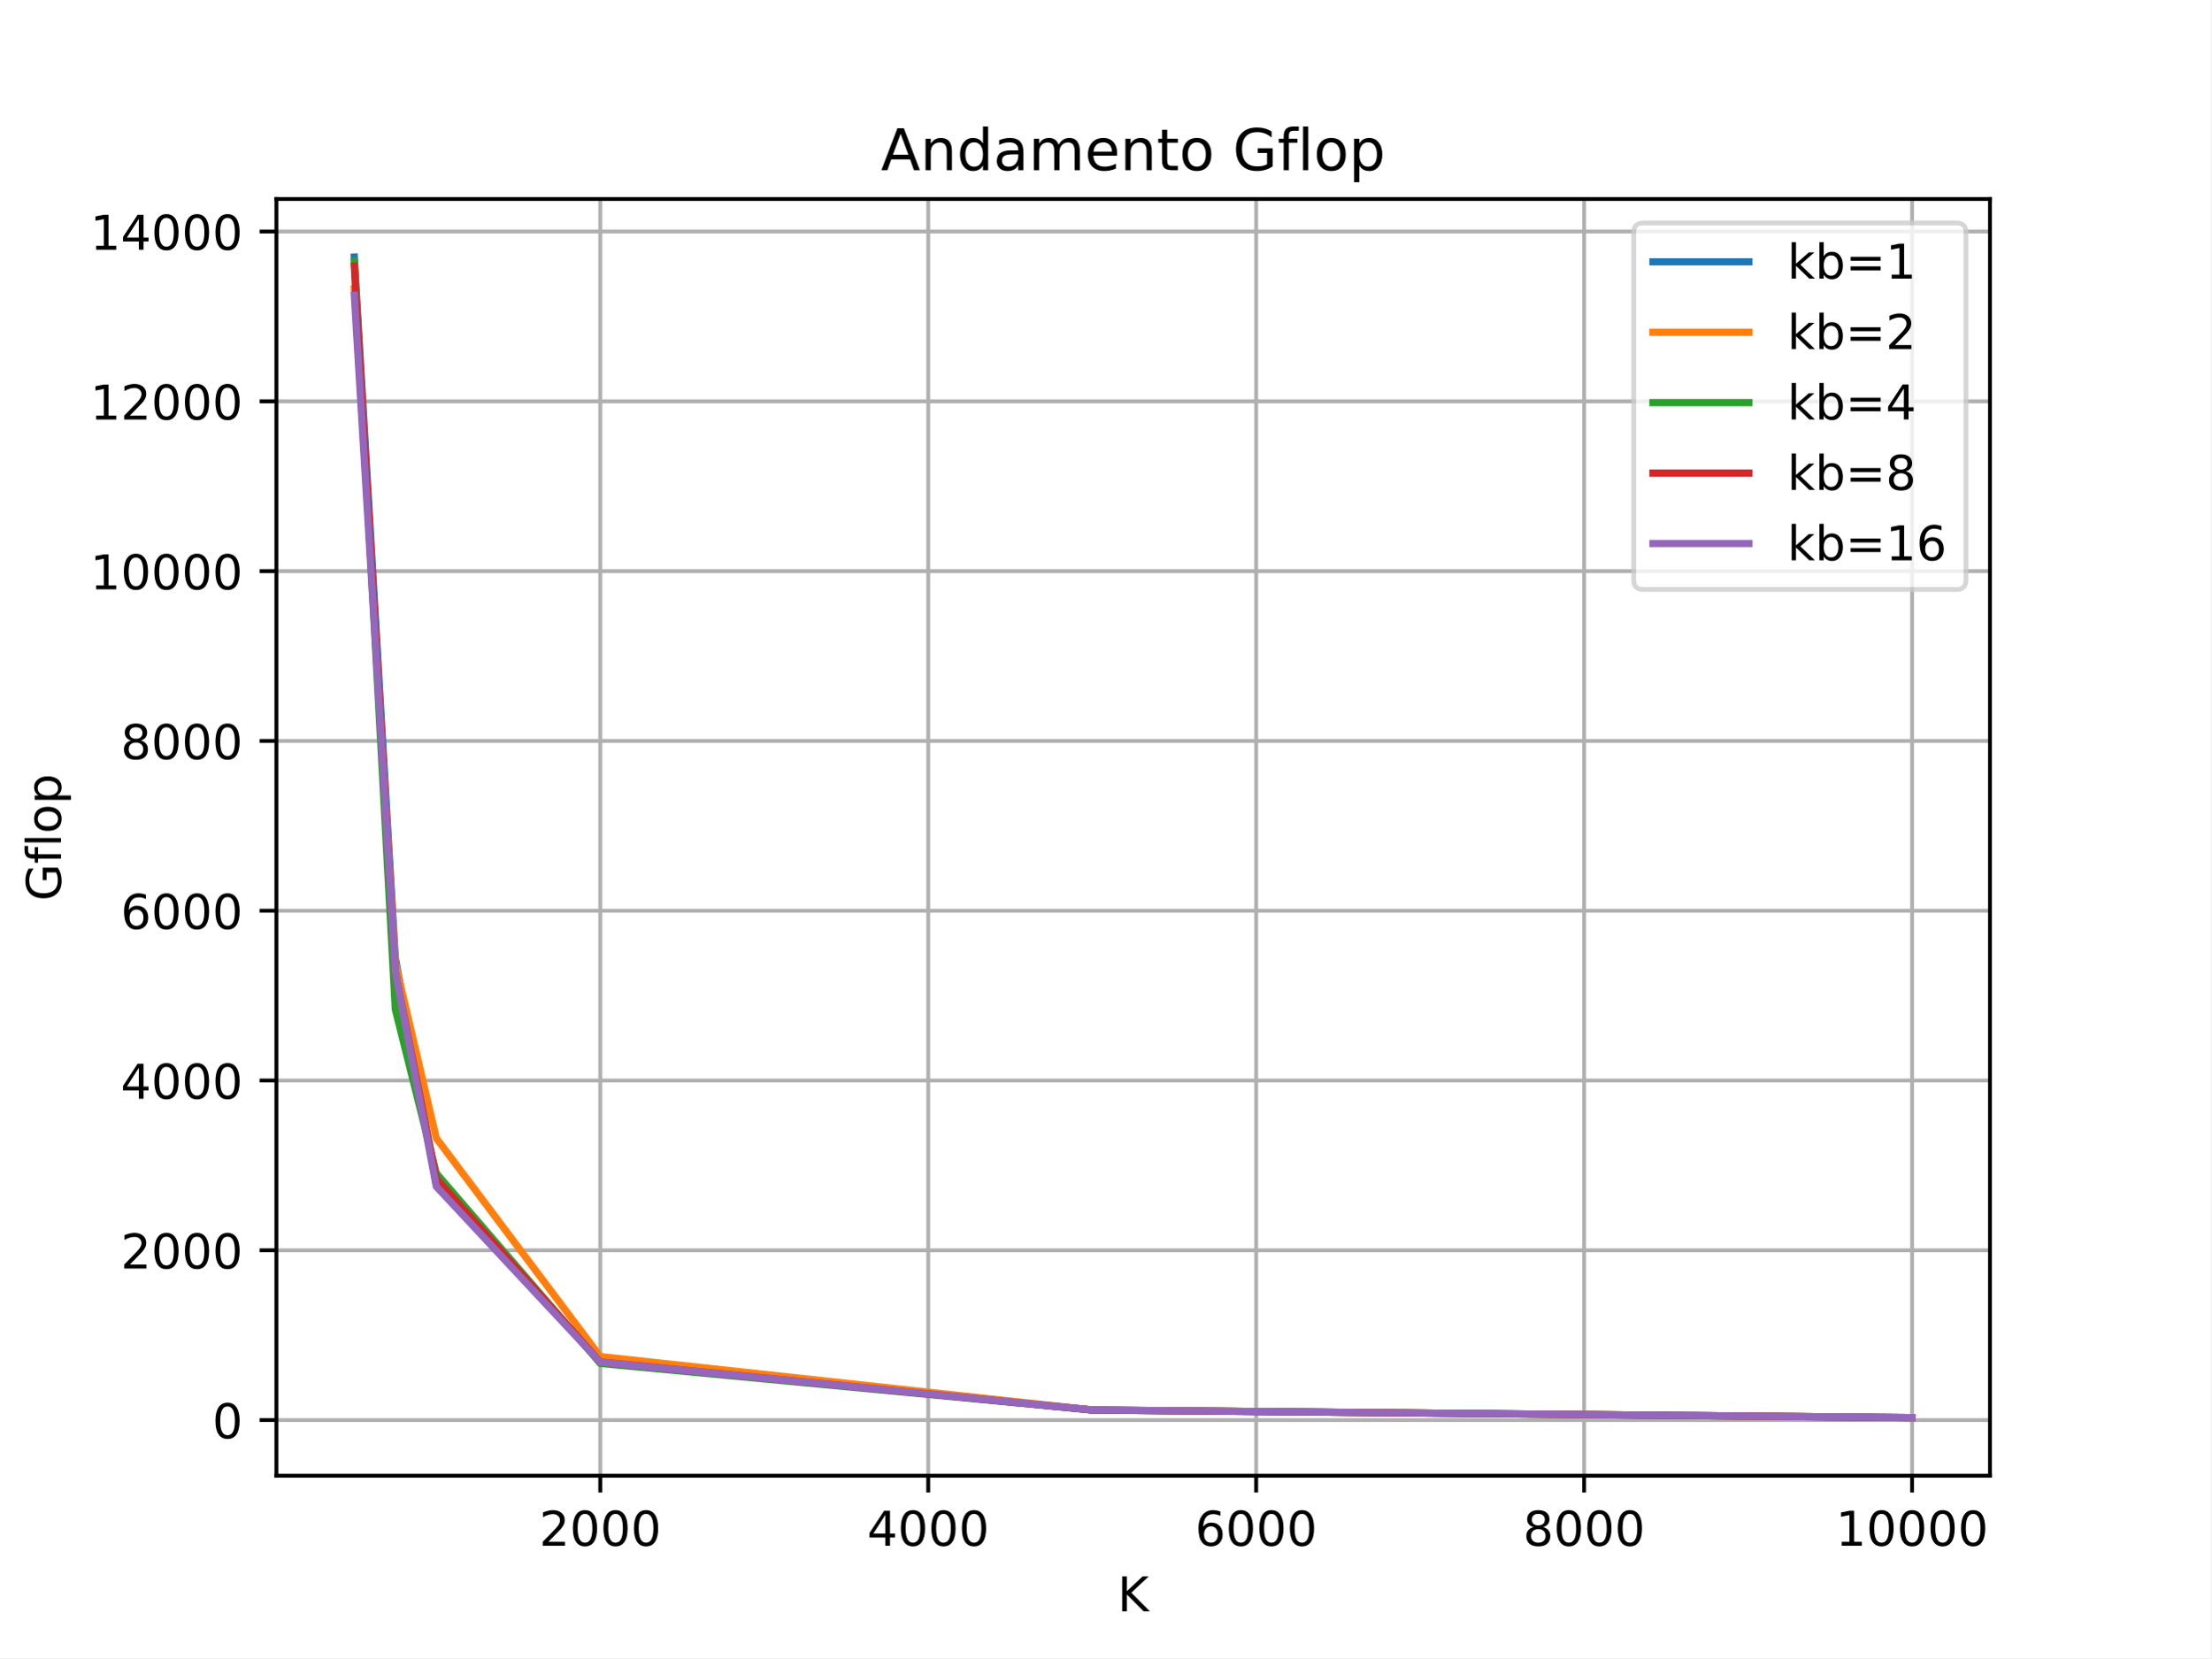
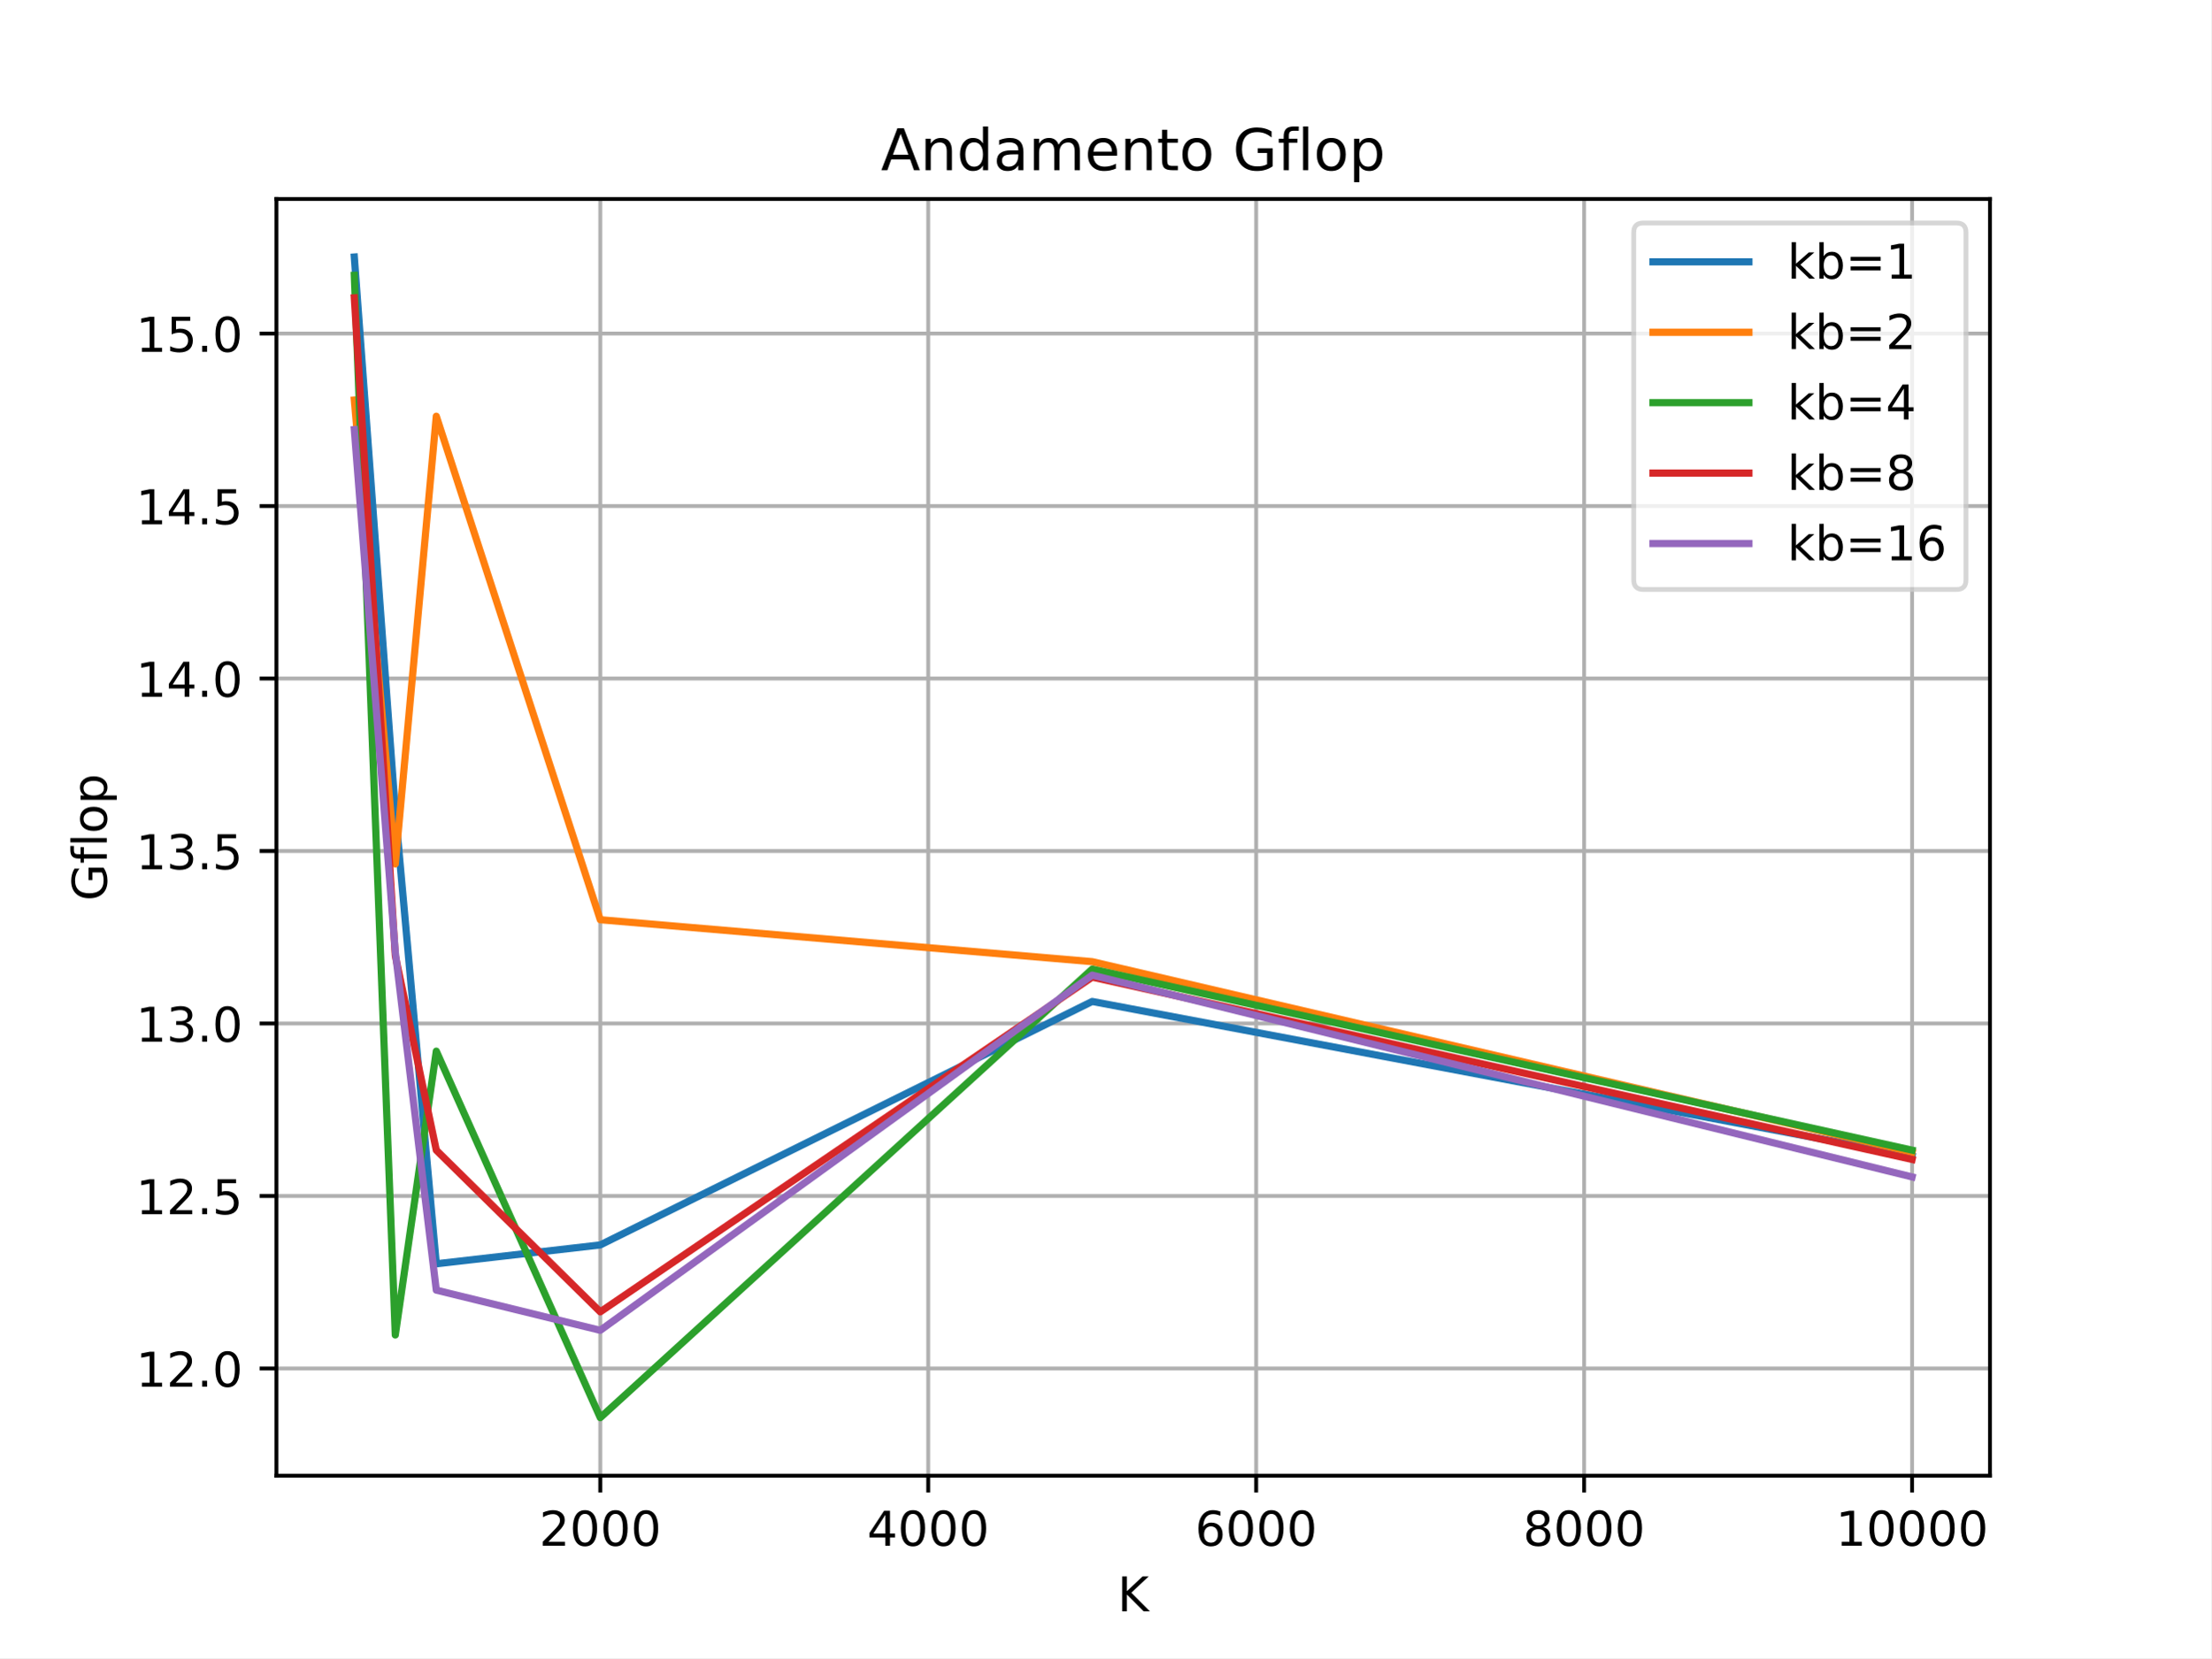
<svg xmlns="http://www.w3.org/2000/svg" xmlns:xlink="http://www.w3.org/1999/xlink" width="460.8pt" height="345.6pt" viewBox="0 0 460.8 345.6" version="1.1">
  <defs>
    <style type="text/css">*{stroke-linejoin: round; stroke-linecap: butt}</style>
  </defs>
  <g id="figure_1">
    <g id="patch_1">
      <path d="M 0 345.6  L 460.8 345.6  L 460.8 0  L 0 0  z " style="fill: #ffffff" />
    </g>
    <g id="axes_1">
      <g id="patch_2">
        <path d="M 57.6 307.584  L 414.72 307.584  L 414.72 41.472  L 57.6 41.472  z " style="fill: #ffffff" />
      </g>
      <g id="matplotlib.axis_1">
        <g id="xtick_1">
          <g id="line2d_1">
-             <path d="M 125.094 307.584  L 125.094 41.472  " clip-path="url(#p7726830e57)" style="fill: none; stroke: #b0b0b0; stroke-width: 0.8; stroke-linecap: square" />
+             <path d="M 125.094 307.584  L 125.094 41.472  " clip-path="url(#p3ba1a68a43)" style="fill: none; stroke: #b0b0b0; stroke-width: 0.8; stroke-linecap: square" />
          </g>
          <g id="line2d_2">
            <defs>
-               <path id="m72d1217f2b" d="M 0 0  L 0 3.5  " style="stroke: #000000; stroke-width: 0.8" />
+               <path id="m3b101728fd" d="M 0 0  L 0 3.5  " style="stroke: #000000; stroke-width: 0.8" />
            </defs>
            <g>
-               <use xlink:href="#m72d1217f2b" x="125.094" y="307.584" style="stroke: #000000; stroke-width: 0.8" />
+               <use xlink:href="#m3b101728fd" x="125.094" y="307.584" style="stroke: #000000; stroke-width: 0.8" />
            </g>
          </g>
          <g id="text_1">
            <g transform="translate(112.369 322.1824) scale(0.1 -0.1)">
              <defs>
                <path id="DejaVuSans-32" d="M 1228 531  L 3431 531  L 3431 0  L 469 0  L 469 531  Q 828 903 1448 1529  Q 2069 2156 2228 2338  Q 2531 2678 2651 2914  Q 2772 3150 2772 3378  Q 2772 3750 2511 3984  Q 2250 4219 1831 4219  Q 1534 4219 1204 4116  Q 875 4013 500 3803  L 500 4441  Q 881 4594 1212 4672  Q 1544 4750 1819 4750  Q 2544 4750 2975 4387  Q 3406 4025 3406 3419  Q 3406 3131 3298 2873  Q 3191 2616 2906 2266  Q 2828 2175 2409 1742  Q 1991 1309 1228 531  z " transform="scale(0.015625)" />
                <path id="DejaVuSans-30" d="M 2034 4250  Q 1547 4250 1301 3770  Q 1056 3291 1056 2328  Q 1056 1369 1301 889  Q 1547 409 2034 409  Q 2525 409 2770 889  Q 3016 1369 3016 2328  Q 3016 3291 2770 3770  Q 2525 4250 2034 4250  z M 2034 4750  Q 2819 4750 3233 4129  Q 3647 3509 3647 2328  Q 3647 1150 3233 529  Q 2819 -91 2034 -91  Q 1250 -91 836 529  Q 422 1150 422 2328  Q 422 3509 836 4129  Q 1250 4750 2034 4750  z " transform="scale(0.015625)" />
              </defs>
              <use xlink:href="#DejaVuSans-32" />
              <use xlink:href="#DejaVuSans-30" x="63.623" />
              <use xlink:href="#DejaVuSans-30" x="127.246" />
              <use xlink:href="#DejaVuSans-30" x="190.869" />
            </g>
          </g>
        </g>
        <g id="xtick_2">
          <g id="line2d_3">
-             <path d="M 193.442 307.584  L 193.442 41.472  " clip-path="url(#p7726830e57)" style="fill: none; stroke: #b0b0b0; stroke-width: 0.8; stroke-linecap: square" />
+             <path d="M 193.442 307.584  L 193.442 41.472  " clip-path="url(#p3ba1a68a43)" style="fill: none; stroke: #b0b0b0; stroke-width: 0.8; stroke-linecap: square" />
          </g>
          <g id="line2d_4">
            <g>
-               <use xlink:href="#m72d1217f2b" x="193.442" y="307.584" style="stroke: #000000; stroke-width: 0.8" />
+               <use xlink:href="#m3b101728fd" x="193.442" y="307.584" style="stroke: #000000; stroke-width: 0.8" />
            </g>
          </g>
          <g id="text_2">
            <g transform="translate(180.7173 322.1824) scale(0.1 -0.1)">
              <defs>
                <path id="DejaVuSans-34" d="M 2419 4116  L 825 1625  L 2419 1625  L 2419 4116  z M 2253 4666  L 3047 4666  L 3047 1625  L 3713 1625  L 3713 1100  L 3047 1100  L 3047 0  L 2419 0  L 2419 1100  L 313 1100  L 313 1709  L 2253 4666  z " transform="scale(0.015625)" />
              </defs>
              <use xlink:href="#DejaVuSans-34" />
              <use xlink:href="#DejaVuSans-30" x="63.623" />
              <use xlink:href="#DejaVuSans-30" x="127.246" />
              <use xlink:href="#DejaVuSans-30" x="190.869" />
            </g>
          </g>
        </g>
        <g id="xtick_3">
          <g id="line2d_5">
-             <path d="M 261.791 307.584  L 261.791 41.472  " clip-path="url(#p7726830e57)" style="fill: none; stroke: #b0b0b0; stroke-width: 0.8; stroke-linecap: square" />
+             <path d="M 261.791 307.584  L 261.791 41.472  " clip-path="url(#p3ba1a68a43)" style="fill: none; stroke: #b0b0b0; stroke-width: 0.8; stroke-linecap: square" />
          </g>
          <g id="line2d_6">
            <g>
-               <use xlink:href="#m72d1217f2b" x="261.791" y="307.584" style="stroke: #000000; stroke-width: 0.8" />
+               <use xlink:href="#m3b101728fd" x="261.791" y="307.584" style="stroke: #000000; stroke-width: 0.8" />
            </g>
          </g>
          <g id="text_3">
            <g transform="translate(249.0656 322.1824) scale(0.1 -0.1)">
              <defs>
                <path id="DejaVuSans-36" d="M 2113 2584  Q 1688 2584 1439 2293  Q 1191 2003 1191 1497  Q 1191 994 1439 701  Q 1688 409 2113 409  Q 2538 409 2786 701  Q 3034 994 3034 1497  Q 3034 2003 2786 2293  Q 2538 2584 2113 2584  z M 3366 4563  L 3366 3988  Q 3128 4100 2886 4159  Q 2644 4219 2406 4219  Q 1781 4219 1451 3797  Q 1122 3375 1075 2522  Q 1259 2794 1537 2939  Q 1816 3084 2150 3084  Q 2853 3084 3261 2657  Q 3669 2231 3669 1497  Q 3669 778 3244 343  Q 2819 -91 2113 -91  Q 1303 -91 875 529  Q 447 1150 447 2328  Q 447 3434 972 4092  Q 1497 4750 2381 4750  Q 2619 4750 2861 4703  Q 3103 4656 3366 4563  z " transform="scale(0.015625)" />
              </defs>
              <use xlink:href="#DejaVuSans-36" />
              <use xlink:href="#DejaVuSans-30" x="63.623" />
              <use xlink:href="#DejaVuSans-30" x="127.246" />
              <use xlink:href="#DejaVuSans-30" x="190.869" />
            </g>
          </g>
        </g>
        <g id="xtick_4">
          <g id="line2d_7">
-             <path d="M 330.139 307.584  L 330.139 41.472  " clip-path="url(#p7726830e57)" style="fill: none; stroke: #b0b0b0; stroke-width: 0.8; stroke-linecap: square" />
+             <path d="M 330.139 307.584  L 330.139 41.472  " clip-path="url(#p3ba1a68a43)" style="fill: none; stroke: #b0b0b0; stroke-width: 0.8; stroke-linecap: square" />
          </g>
          <g id="line2d_8">
            <g>
-               <use xlink:href="#m72d1217f2b" x="330.139" y="307.584" style="stroke: #000000; stroke-width: 0.8" />
+               <use xlink:href="#m3b101728fd" x="330.139" y="307.584" style="stroke: #000000; stroke-width: 0.8" />
            </g>
          </g>
          <g id="text_4">
            <g transform="translate(317.4139 322.1824) scale(0.1 -0.1)">
              <defs>
                <path id="DejaVuSans-38" d="M 2034 2216  Q 1584 2216 1326 1975  Q 1069 1734 1069 1313  Q 1069 891 1326 650  Q 1584 409 2034 409  Q 2484 409 2743 651  Q 3003 894 3003 1313  Q 3003 1734 2745 1975  Q 2488 2216 2034 2216  z M 1403 2484  Q 997 2584 770 2862  Q 544 3141 544 3541  Q 544 4100 942 4425  Q 1341 4750 2034 4750  Q 2731 4750 3128 4425  Q 3525 4100 3525 3541  Q 3525 3141 3298 2862  Q 3072 2584 2669 2484  Q 3125 2378 3379 2068  Q 3634 1759 3634 1313  Q 3634 634 3220 271  Q 2806 -91 2034 -91  Q 1263 -91 848 271  Q 434 634 434 1313  Q 434 1759 690 2068  Q 947 2378 1403 2484  z M 1172 3481  Q 1172 3119 1398 2916  Q 1625 2713 2034 2713  Q 2441 2713 2670 2916  Q 2900 3119 2900 3481  Q 2900 3844 2670 4047  Q 2441 4250 2034 4250  Q 1625 4250 1398 4047  Q 1172 3844 1172 3481  z " transform="scale(0.015625)" />
              </defs>
              <use xlink:href="#DejaVuSans-38" />
              <use xlink:href="#DejaVuSans-30" x="63.623" />
              <use xlink:href="#DejaVuSans-30" x="127.246" />
              <use xlink:href="#DejaVuSans-30" x="190.869" />
            </g>
          </g>
        </g>
        <g id="xtick_5">
          <g id="line2d_9">
-             <path d="M 398.487 307.584  L 398.487 41.472  " clip-path="url(#p7726830e57)" style="fill: none; stroke: #b0b0b0; stroke-width: 0.8; stroke-linecap: square" />
+             <path d="M 398.487 307.584  L 398.487 41.472  " clip-path="url(#p3ba1a68a43)" style="fill: none; stroke: #b0b0b0; stroke-width: 0.8; stroke-linecap: square" />
          </g>
          <g id="line2d_10">
            <g>
-               <use xlink:href="#m72d1217f2b" x="398.487" y="307.584" style="stroke: #000000; stroke-width: 0.8" />
+               <use xlink:href="#m3b101728fd" x="398.487" y="307.584" style="stroke: #000000; stroke-width: 0.8" />
            </g>
          </g>
          <g id="text_5">
            <g transform="translate(382.581 322.1824) scale(0.1 -0.1)">
              <defs>
                <path id="DejaVuSans-31" d="M 794 531  L 1825 531  L 1825 4091  L 703 3866  L 703 4441  L 1819 4666  L 2450 4666  L 2450 531  L 3481 531  L 3481 0  L 794 0  L 794 531  z " transform="scale(0.015625)" />
              </defs>
              <use xlink:href="#DejaVuSans-31" />
              <use xlink:href="#DejaVuSans-30" x="63.623" />
              <use xlink:href="#DejaVuSans-30" x="127.246" />
              <use xlink:href="#DejaVuSans-30" x="190.869" />
              <use xlink:href="#DejaVuSans-30" x="254.492" />
            </g>
          </g>
        </g>
        <g id="text_6">
          <g transform="translate(232.8811 335.8606) scale(0.1 -0.1)">
            <defs>
              <path id="DejaVuSans-4b" d="M 628 4666  L 1259 4666  L 1259 2694  L 3353 4666  L 4166 4666  L 1850 2491  L 4331 0  L 3500 0  L 1259 2247  L 1259 0  L 628 0  L 628 4666  z " transform="scale(0.015625)" />
            </defs>
            <use xlink:href="#DejaVuSans-4b" />
          </g>
        </g>
      </g>
      <g id="matplotlib.axis_2">
        <g id="ytick_1">
          <g id="line2d_11">
-             <path d="M 57.6 295.988  L 414.72 295.988  " clip-path="url(#p7726830e57)" style="fill: none; stroke: #b0b0b0; stroke-width: 0.8; stroke-linecap: square" />
+             <path d="M 57.6 285.235  L 414.72 285.235  " clip-path="url(#p3ba1a68a43)" style="fill: none; stroke: #b0b0b0; stroke-width: 0.8; stroke-linecap: square" />
          </g>
          <g id="line2d_12">
            <defs>
-               <path id="m20dffc6c06" d="M 0 0  L -3.5 0  " style="stroke: #000000; stroke-width: 0.8" />
+               <path id="md0ebaa4ae0" d="M 0 0  L -3.5 0  " style="stroke: #000000; stroke-width: 0.8" />
            </defs>
            <g>
-               <use xlink:href="#m20dffc6c06" x="57.6" y="295.988" style="stroke: #000000; stroke-width: 0.8" />
+               <use xlink:href="#md0ebaa4ae0" x="57.6" y="285.235" style="stroke: #000000; stroke-width: 0.8" />
            </g>
          </g>
          <g id="text_7">
-             <g transform="translate(44.2375 299.7871) scale(0.1 -0.1)">
-               <use xlink:href="#DejaVuSans-30" />
+             <g transform="translate(28.33438 289.0342) scale(0.1 -0.1)">
+               <defs>
+                 <path id="DejaVuSans-2e" d="M 684 794  L 1344 794  L 1344 0  L 684 0  L 684 794  z " transform="scale(0.015625)" />
+               </defs>
+               <use xlink:href="#DejaVuSans-31" />
+               <use xlink:href="#DejaVuSans-32" x="63.623" />
+               <use xlink:href="#DejaVuSans-2e" x="127.246" />
+               <use xlink:href="#DejaVuSans-30" x="159.033" />
            </g>
          </g>
        </g>
        <g id="ytick_2">
          <g id="line2d_13">
-             <path d="M 57.6 260.597  L 414.72 260.597  " clip-path="url(#p7726830e57)" style="fill: none; stroke: #b0b0b0; stroke-width: 0.8; stroke-linecap: square" />
+             <path d="M 57.6 249.282  L 414.72 249.282  " clip-path="url(#p3ba1a68a43)" style="fill: none; stroke: #b0b0b0; stroke-width: 0.8; stroke-linecap: square" />
          </g>
          <g id="line2d_14">
            <g>
-               <use xlink:href="#m20dffc6c06" x="57.6" y="260.597" style="stroke: #000000; stroke-width: 0.8" />
+               <use xlink:href="#md0ebaa4ae0" x="57.6" y="249.282" style="stroke: #000000; stroke-width: 0.8" />
            </g>
          </g>
          <g id="text_8">
-             <g transform="translate(25.15 264.3964) scale(0.1 -0.1)">
-               <use xlink:href="#DejaVuSans-32" />
-               <use xlink:href="#DejaVuSans-30" x="63.623" />
-               <use xlink:href="#DejaVuSans-30" x="127.246" />
-               <use xlink:href="#DejaVuSans-30" x="190.869" />
+             <g transform="translate(28.33438 253.0813) scale(0.1 -0.1)">
+               <defs>
+                 <path id="DejaVuSans-35" d="M 691 4666  L 3169 4666  L 3169 4134  L 1269 4134  L 1269 2991  Q 1406 3038 1543 3061  Q 1681 3084 1819 3084  Q 2600 3084 3056 2656  Q 3513 2228 3513 1497  Q 3513 744 3044 326  Q 2575 -91 1722 -91  Q 1428 -91 1123 -41  Q 819 9 494 109  L 494 744  Q 775 591 1075 516  Q 1375 441 1709 441  Q 2250 441 2565 725  Q 2881 1009 2881 1497  Q 2881 1984 2565 2268  Q 2250 2553 1709 2553  Q 1456 2553 1204 2497  Q 953 2441 691 2322  L 691 4666  z " transform="scale(0.015625)" />
+               </defs>
+               <use xlink:href="#DejaVuSans-31" />
+               <use xlink:href="#DejaVuSans-32" x="63.623" />
+               <use xlink:href="#DejaVuSans-2e" x="127.246" />
+               <use xlink:href="#DejaVuSans-35" x="159.033" />
            </g>
          </g>
        </g>
        <g id="ytick_3">
          <g id="line2d_15">
-             <path d="M 57.6 225.206  L 414.72 225.206  " clip-path="url(#p7726830e57)" style="fill: none; stroke: #b0b0b0; stroke-width: 0.8; stroke-linecap: square" />
+             <path d="M 57.6 213.329  L 414.72 213.329  " clip-path="url(#p3ba1a68a43)" style="fill: none; stroke: #b0b0b0; stroke-width: 0.8; stroke-linecap: square" />
          </g>
          <g id="line2d_16">
            <g>
-               <use xlink:href="#m20dffc6c06" x="57.6" y="225.206" style="stroke: #000000; stroke-width: 0.8" />
+               <use xlink:href="#md0ebaa4ae0" x="57.6" y="213.329" style="stroke: #000000; stroke-width: 0.8" />
            </g>
          </g>
          <g id="text_9">
-             <g transform="translate(25.15 229.0057) scale(0.1 -0.1)">
-               <use xlink:href="#DejaVuSans-34" />
-               <use xlink:href="#DejaVuSans-30" x="63.623" />
-               <use xlink:href="#DejaVuSans-30" x="127.246" />
-               <use xlink:href="#DejaVuSans-30" x="190.869" />
+             <g transform="translate(28.33438 217.1284) scale(0.1 -0.1)">
+               <defs>
+                 <path id="DejaVuSans-33" d="M 2597 2516  Q 3050 2419 3304 2112  Q 3559 1806 3559 1356  Q 3559 666 3084 287  Q 2609 -91 1734 -91  Q 1441 -91 1130 -33  Q 819 25 488 141  L 488 750  Q 750 597 1062 519  Q 1375 441 1716 441  Q 2309 441 2620 675  Q 2931 909 2931 1356  Q 2931 1769 2642 2001  Q 2353 2234 1838 2234  L 1294 2234  L 1294 2753  L 1863 2753  Q 2328 2753 2575 2939  Q 2822 3125 2822 3475  Q 2822 3834 2567 4026  Q 2313 4219 1838 4219  Q 1578 4219 1281 4162  Q 984 4106 628 3988  L 628 4550  Q 988 4650 1302 4700  Q 1616 4750 1894 4750  Q 2613 4750 3031 4423  Q 3450 4097 3450 3541  Q 3450 3153 3228 2886  Q 3006 2619 2597 2516  z " transform="scale(0.015625)" />
+               </defs>
+               <use xlink:href="#DejaVuSans-31" />
+               <use xlink:href="#DejaVuSans-33" x="63.623" />
+               <use xlink:href="#DejaVuSans-2e" x="127.246" />
+               <use xlink:href="#DejaVuSans-30" x="159.033" />
            </g>
          </g>
        </g>
        <g id="ytick_4">
          <g id="line2d_17">
-             <path d="M 57.6 189.816  L 414.72 189.816  " clip-path="url(#p7726830e57)" style="fill: none; stroke: #b0b0b0; stroke-width: 0.8; stroke-linecap: square" />
+             <path d="M 57.6 177.376  L 414.72 177.376  " clip-path="url(#p3ba1a68a43)" style="fill: none; stroke: #b0b0b0; stroke-width: 0.8; stroke-linecap: square" />
          </g>
          <g id="line2d_18">
            <g>
-               <use xlink:href="#m20dffc6c06" x="57.6" y="189.816" style="stroke: #000000; stroke-width: 0.8" />
+               <use xlink:href="#md0ebaa4ae0" x="57.6" y="177.376" style="stroke: #000000; stroke-width: 0.8" />
            </g>
          </g>
          <g id="text_10">
-             <g transform="translate(25.15 193.6149) scale(0.1 -0.1)">
-               <use xlink:href="#DejaVuSans-36" />
-               <use xlink:href="#DejaVuSans-30" x="63.623" />
-               <use xlink:href="#DejaVuSans-30" x="127.246" />
-               <use xlink:href="#DejaVuSans-30" x="190.869" />
+             <g transform="translate(28.33438 181.1755) scale(0.1 -0.1)">
+               <use xlink:href="#DejaVuSans-31" />
+               <use xlink:href="#DejaVuSans-33" x="63.623" />
+               <use xlink:href="#DejaVuSans-2e" x="127.246" />
+               <use xlink:href="#DejaVuSans-35" x="159.033" />
            </g>
          </g>
        </g>
        <g id="ytick_5">
          <g id="line2d_19">
-             <path d="M 57.6 154.425  L 414.72 154.425  " clip-path="url(#p7726830e57)" style="fill: none; stroke: #b0b0b0; stroke-width: 0.8; stroke-linecap: square" />
+             <path d="M 57.6 141.423  L 414.72 141.423  " clip-path="url(#p3ba1a68a43)" style="fill: none; stroke: #b0b0b0; stroke-width: 0.8; stroke-linecap: square" />
          </g>
          <g id="line2d_20">
            <g>
-               <use xlink:href="#m20dffc6c06" x="57.6" y="154.425" style="stroke: #000000; stroke-width: 0.8" />
+               <use xlink:href="#md0ebaa4ae0" x="57.6" y="141.423" style="stroke: #000000; stroke-width: 0.8" />
            </g>
          </g>
          <g id="text_11">
-             <g transform="translate(25.15 158.2242) scale(0.1 -0.1)">
-               <use xlink:href="#DejaVuSans-38" />
-               <use xlink:href="#DejaVuSans-30" x="63.623" />
-               <use xlink:href="#DejaVuSans-30" x="127.246" />
-               <use xlink:href="#DejaVuSans-30" x="190.869" />
+             <g transform="translate(28.33438 145.2226) scale(0.1 -0.1)">
+               <use xlink:href="#DejaVuSans-31" />
+               <use xlink:href="#DejaVuSans-34" x="63.623" />
+               <use xlink:href="#DejaVuSans-2e" x="127.246" />
+               <use xlink:href="#DejaVuSans-30" x="159.033" />
            </g>
          </g>
        </g>
        <g id="ytick_6">
          <g id="line2d_21">
-             <path d="M 57.6 119.034  L 414.72 119.034  " clip-path="url(#p7726830e57)" style="fill: none; stroke: #b0b0b0; stroke-width: 0.8; stroke-linecap: square" />
+             <path d="M 57.6 105.47  L 414.72 105.47  " clip-path="url(#p3ba1a68a43)" style="fill: none; stroke: #b0b0b0; stroke-width: 0.8; stroke-linecap: square" />
          </g>
          <g id="line2d_22">
            <g>
-               <use xlink:href="#m20dffc6c06" x="57.6" y="119.034" style="stroke: #000000; stroke-width: 0.8" />
+               <use xlink:href="#md0ebaa4ae0" x="57.6" y="105.47" style="stroke: #000000; stroke-width: 0.8" />
            </g>
          </g>
          <g id="text_12">
-             <g transform="translate(18.7875 122.8335) scale(0.1 -0.1)">
-               <use xlink:href="#DejaVuSans-31" />
-               <use xlink:href="#DejaVuSans-30" x="63.623" />
-               <use xlink:href="#DejaVuSans-30" x="127.246" />
-               <use xlink:href="#DejaVuSans-30" x="190.869" />
-               <use xlink:href="#DejaVuSans-30" x="254.492" />
+             <g transform="translate(28.33438 109.2697) scale(0.1 -0.1)">
+               <use xlink:href="#DejaVuSans-31" />
+               <use xlink:href="#DejaVuSans-34" x="63.623" />
+               <use xlink:href="#DejaVuSans-2e" x="127.246" />
+               <use xlink:href="#DejaVuSans-35" x="159.033" />
            </g>
          </g>
        </g>
        <g id="ytick_7">
          <g id="line2d_23">
-             <path d="M 57.6 83.644  L 414.72 83.644  " clip-path="url(#p7726830e57)" style="fill: none; stroke: #b0b0b0; stroke-width: 0.8; stroke-linecap: square" />
+             <path d="M 57.6 69.518  L 414.72 69.518  " clip-path="url(#p3ba1a68a43)" style="fill: none; stroke: #b0b0b0; stroke-width: 0.8; stroke-linecap: square" />
          </g>
          <g id="line2d_24">
            <g>
-               <use xlink:href="#m20dffc6c06" x="57.6" y="83.644" style="stroke: #000000; stroke-width: 0.8" />
+               <use xlink:href="#md0ebaa4ae0" x="57.6" y="69.518" style="stroke: #000000; stroke-width: 0.8" />
            </g>
          </g>
          <g id="text_13">
-             <g transform="translate(18.7875 87.4428) scale(0.1 -0.1)">
-               <use xlink:href="#DejaVuSans-31" />
-               <use xlink:href="#DejaVuSans-32" x="63.623" />
-               <use xlink:href="#DejaVuSans-30" x="127.246" />
-               <use xlink:href="#DejaVuSans-30" x="190.869" />
-               <use xlink:href="#DejaVuSans-30" x="254.492" />
-             </g>
-           </g>
-         </g>
-         <g id="ytick_8">
-           <g id="line2d_25">
-             <path d="M 57.6 48.253  L 414.72 48.253  " clip-path="url(#p7726830e57)" style="fill: none; stroke: #b0b0b0; stroke-width: 0.8; stroke-linecap: square" />
-           </g>
-           <g id="line2d_26">
-             <g>
-               <use xlink:href="#m20dffc6c06" x="57.6" y="48.253" style="stroke: #000000; stroke-width: 0.8" />
-             </g>
-           </g>
-           <g id="text_14">
-             <g transform="translate(18.7875 52.05208) scale(0.1 -0.1)">
-               <use xlink:href="#DejaVuSans-31" />
-               <use xlink:href="#DejaVuSans-34" x="63.623" />
-               <use xlink:href="#DejaVuSans-30" x="127.246" />
-               <use xlink:href="#DejaVuSans-30" x="190.869" />
-               <use xlink:href="#DejaVuSans-30" x="254.492" />
-             </g>
-           </g>
-         </g>
-         <g id="text_15">
-           <g transform="translate(12.70781 187.785) rotate(-90) scale(0.1 -0.1)">
+             <g transform="translate(28.33438 73.3168) scale(0.1 -0.1)">
+               <use xlink:href="#DejaVuSans-31" />
+               <use xlink:href="#DejaVuSans-35" x="63.623" />
+               <use xlink:href="#DejaVuSans-2e" x="127.246" />
+               <use xlink:href="#DejaVuSans-30" x="159.033" />
+             </g>
+           </g>
+         </g>
+         <g id="text_14">
+           <g transform="translate(22.25469 187.785) rotate(-90) scale(0.1 -0.1)">
            <defs>
              <path id="DejaVuSans-47" d="M 3809 666  L 3809 1919  L 2778 1919  L 2778 2438  L 4434 2438  L 4434 434  Q 4069 175 3628 42  Q 3188 -91 2688 -91  Q 1594 -91 976 548  Q 359 1188 359 2328  Q 359 3472 976 4111  Q 1594 4750 2688 4750  Q 3144 4750 3555 4637  Q 3966 4525 4313 4306  L 4313 3634  Q 3963 3931 3569 4081  Q 3175 4231 2741 4231  Q 1884 4231 1454 3753  Q 1025 3275 1025 2328  Q 1025 1384 1454 906  Q 1884 428 2741 428  Q 3075 428 3337 486  Q 3600 544 3809 666  z " transform="scale(0.015625)" />
              <path id="DejaVuSans-66" d="M 2375 4863  L 2375 4384  L 1825 4384  Q 1516 4384 1395 4259  Q 1275 4134 1275 3809  L 1275 3500  L 2222 3500  L 2222 3053  L 1275 3053  L 1275 0  L 697 0  L 697 3053  L 147 3053  L 147 3500  L 697 3500  L 697 3744  Q 697 4328 969 4595  Q 1241 4863 1831 4863  L 2375 4863  z " transform="scale(0.015625)" />
              <path id="DejaVuSans-6c" d="M 603 4863  L 1178 4863  L 1178 0  L 603 0  L 603 4863  z " transform="scale(0.015625)" />
              <path id="DejaVuSans-6f" d="M 1959 3097  Q 1497 3097 1228 2736  Q 959 2375 959 1747  Q 959 1119 1226 758  Q 1494 397 1959 397  Q 2419 397 2687 759  Q 2956 1122 2956 1747  Q 2956 2369 2687 2733  Q 2419 3097 1959 3097  z M 1959 3584  Q 2709 3584 3137 3096  Q 3566 2609 3566 1747  Q 3566 888 3137 398  Q 2709 -91 1959 -91  Q 1206 -91 779 398  Q 353 888 353 1747  Q 353 2609 779 3096  Q 1206 3584 1959 3584  z " transform="scale(0.015625)" />
              <path id="DejaVuSans-70" d="M 1159 525  L 1159 -1331  L 581 -1331  L 581 3500  L 1159 3500  L 1159 2969  Q 1341 3281 1617 3432  Q 1894 3584 2278 3584  Q 2916 3584 3314 3078  Q 3713 2572 3713 1747  Q 3713 922 3314 415  Q 2916 -91 2278 -91  Q 1894 -91 1617 61  Q 1341 213 1159 525  z M 3116 1747  Q 3116 2381 2855 2742  Q 2594 3103 2138 3103  Q 1681 3103 1420 2742  Q 1159 2381 1159 1747  Q 1159 1113 1420 752  Q 1681 391 2138 391  Q 2594 391 2855 752  Q 3116 1113 3116 1747  z " transform="scale(0.015625)" />
            </defs>
            <use xlink:href="#DejaVuSans-47" />
            <use xlink:href="#DejaVuSans-66" x="77.49" />
            <use xlink:href="#DejaVuSans-6c" x="112.695" />
            <use xlink:href="#DejaVuSans-6f" x="140.479" />
            <use xlink:href="#DejaVuSans-70" x="201.66" />
          </g>
        </g>
      </g>
+       <g id="line2d_25">
+         <path d="M 73.833 53.568  L 82.376 168.968  L 90.92 263.419  L 125.094 259.486  L 227.616 208.734  L 398.487 240.962  " clip-path="url(#p3ba1a68a43)" style="fill: none; stroke: #1f77b4; stroke-width: 1.5; stroke-linecap: square" />
+       </g>
+       <g id="line2d_26">
+         <path d="M 73.833 83.37  L 82.376 180.067  L 90.92 86.756  L 125.094 191.701  L 227.616 200.445  L 398.487 240.168  " clip-path="url(#p3ba1a68a43)" style="fill: none; stroke: #ff7f0e; stroke-width: 1.5; stroke-linecap: square" />
+       </g>
      <g id="line2d_27">
-         <path d="M 73.833 53.568  L 82.376 199.605  L 90.92 247.002  L 125.094 283.687  L 227.616 293.907  L 398.487 295.486  " clip-path="url(#p7726830e57)" style="fill: none; stroke: #1f77b4; stroke-width: 1.5; stroke-linecap: square" />
+         <path d="M 73.833 57.38  L 82.376 278.255  L 90.92 219.097  L 125.094 295.488  L 227.616 201.995  L 398.487 239.731  " clip-path="url(#p3ba1a68a43)" style="fill: none; stroke: #2ca02c; stroke-width: 1.5; stroke-linecap: square" />
      </g>
      <g id="line2d_28">
-         <path d="M 73.833 60.169  L 82.376 200.698  L 90.92 237.221  L 125.094 282.749  L 227.616 293.889  L 398.487 295.485  " clip-path="url(#p7726830e57)" style="fill: none; stroke: #ff7f0e; stroke-width: 1.5; stroke-linecap: square" />
+         <path d="M 73.833 62.065  L 82.376 199.197  L 90.92 239.736  L 125.094 273.436  L 227.616 203.665  L 398.487 241.67  " clip-path="url(#p3ba1a68a43)" style="fill: none; stroke: #d62728; stroke-width: 1.5; stroke-linecap: square" />
      </g>
      <g id="line2d_29">
-         <path d="M 73.833 54.412  L 82.376 210.363  L 90.92 244.548  L 125.094 284.185  L 227.616 293.892  L 398.487 295.485  " clip-path="url(#p7726830e57)" style="fill: none; stroke: #2ca02c; stroke-width: 1.5; stroke-linecap: square" />
-       </g>
-       <g id="line2d_30">
-         <path d="M 73.833 55.45  L 82.376 202.581  L 90.92 245.691  L 125.094 283.88  L 227.616 293.896  L 398.487 295.486  " clip-path="url(#p7726830e57)" style="fill: none; stroke: #d62728; stroke-width: 1.5; stroke-linecap: square" />
-       </g>
-       <g id="line2d_31">
-         <path d="M 73.833 61.534  L 82.376 202.503  L 90.92 247.306  L 125.094 283.933  L 227.616 293.895  L 398.487 295.488  " clip-path="url(#p7726830e57)" style="fill: none; stroke: #9467bd; stroke-width: 1.5; stroke-linecap: square" />
+         <path d="M 73.833 89.533  L 82.376 198.408  L 90.92 268.908  L 125.094 277.283  L 227.616 203.256  L 398.487 245.313  " clip-path="url(#p3ba1a68a43)" style="fill: none; stroke: #9467bd; stroke-width: 1.5; stroke-linecap: square" />
      </g>
      <g id="patch_3">
        <path d="M 57.6 307.584  L 57.6 41.472  " style="fill: none; stroke: #000000; stroke-width: 0.8; stroke-linejoin: miter; stroke-linecap: square" />
      </g>
      <g id="patch_4">
        <path d="M 414.72 307.584  L 414.72 41.472  " style="fill: none; stroke: #000000; stroke-width: 0.8; stroke-linejoin: miter; stroke-linecap: square" />
      </g>
      <g id="patch_5">
        <path d="M 57.6 307.584  L 414.72 307.584  " style="fill: none; stroke: #000000; stroke-width: 0.8; stroke-linejoin: miter; stroke-linecap: square" />
      </g>
      <g id="patch_6">
        <path d="M 57.6 41.472  L 414.72 41.472  " style="fill: none; stroke: #000000; stroke-width: 0.8; stroke-linejoin: miter; stroke-linecap: square" />
      </g>
-       <g id="text_16">
+       <g id="text_15">
        <g transform="translate(183.5897 35.472) scale(0.12 -0.12)">
          <defs>
            <path id="DejaVuSans-41" d="M 2188 4044  L 1331 1722  L 3047 1722  L 2188 4044  z M 1831 4666  L 2547 4666  L 4325 0  L 3669 0  L 3244 1197  L 1141 1197  L 716 0  L 50 0  L 1831 4666  z " transform="scale(0.015625)" />
            <path id="DejaVuSans-6e" d="M 3513 2113  L 3513 0  L 2938 0  L 2938 2094  Q 2938 2591 2744 2837  Q 2550 3084 2163 3084  Q 1697 3084 1428 2787  Q 1159 2491 1159 1978  L 1159 0  L 581 0  L 581 3500  L 1159 3500  L 1159 2956  Q 1366 3272 1645 3428  Q 1925 3584 2291 3584  Q 2894 3584 3203 3211  Q 3513 2838 3513 2113  z " transform="scale(0.015625)" />
            <path id="DejaVuSans-64" d="M 2906 2969  L 2906 4863  L 3481 4863  L 3481 0  L 2906 0  L 2906 525  Q 2725 213 2448 61  Q 2172 -91 1784 -91  Q 1150 -91 751 415  Q 353 922 353 1747  Q 353 2572 751 3078  Q 1150 3584 1784 3584  Q 2172 3584 2448 3432  Q 2725 3281 2906 2969  z M 947 1747  Q 947 1113 1208 752  Q 1469 391 1925 391  Q 2381 391 2643 752  Q 2906 1113 2906 1747  Q 2906 2381 2643 2742  Q 2381 3103 1925 3103  Q 1469 3103 1208 2742  Q 947 2381 947 1747  z " transform="scale(0.015625)" />
            <path id="DejaVuSans-61" d="M 2194 1759  Q 1497 1759 1228 1600  Q 959 1441 959 1056  Q 959 750 1161 570  Q 1363 391 1709 391  Q 2188 391 2477 730  Q 2766 1069 2766 1631  L 2766 1759  L 2194 1759  z M 3341 1997  L 3341 0  L 2766 0  L 2766 531  Q 2569 213 2275 61  Q 1981 -91 1556 -91  Q 1019 -91 701 211  Q 384 513 384 1019  Q 384 1609 779 1909  Q 1175 2209 1959 2209  L 2766 2209  L 2766 2266  Q 2766 2663 2505 2880  Q 2244 3097 1772 3097  Q 1472 3097 1187 3025  Q 903 2953 641 2809  L 641 3341  Q 956 3463 1253 3523  Q 1550 3584 1831 3584  Q 2591 3584 2966 3190  Q 3341 2797 3341 1997  z " transform="scale(0.015625)" />
            <path id="DejaVuSans-6d" d="M 3328 2828  Q 3544 3216 3844 3400  Q 4144 3584 4550 3584  Q 5097 3584 5394 3201  Q 5691 2819 5691 2113  L 5691 0  L 5113 0  L 5113 2094  Q 5113 2597 4934 2840  Q 4756 3084 4391 3084  Q 3944 3084 3684 2787  Q 3425 2491 3425 1978  L 3425 0  L 2847 0  L 2847 2094  Q 2847 2600 2669 2842  Q 2491 3084 2119 3084  Q 1678 3084 1418 2786  Q 1159 2488 1159 1978  L 1159 0  L 581 0  L 581 3500  L 1159 3500  L 1159 2956  Q 1356 3278 1631 3431  Q 1906 3584 2284 3584  Q 2666 3584 2933 3390  Q 3200 3197 3328 2828  z " transform="scale(0.015625)" />
            <path id="DejaVuSans-65" d="M 3597 1894  L 3597 1613  L 953 1613  Q 991 1019 1311 708  Q 1631 397 2203 397  Q 2534 397 2845 478  Q 3156 559 3463 722  L 3463 178  Q 3153 47 2828 -22  Q 2503 -91 2169 -91  Q 1331 -91 842 396  Q 353 884 353 1716  Q 353 2575 817 3079  Q 1281 3584 2069 3584  Q 2775 3584 3186 3129  Q 3597 2675 3597 1894  z M 3022 2063  Q 3016 2534 2758 2815  Q 2500 3097 2075 3097  Q 1594 3097 1305 2825  Q 1016 2553 972 2059  L 3022 2063  z " transform="scale(0.015625)" />
            <path id="DejaVuSans-74" d="M 1172 4494  L 1172 3500  L 2356 3500  L 2356 3053  L 1172 3053  L 1172 1153  Q 1172 725 1289 603  Q 1406 481 1766 481  L 2356 481  L 2356 0  L 1766 0  Q 1100 0 847 248  Q 594 497 594 1153  L 594 3053  L 172 3053  L 172 3500  L 594 3500  L 594 4494  L 1172 4494  z " transform="scale(0.015625)" />
            <path id="DejaVuSans-20" transform="scale(0.015625)" />
          </defs>
          <use xlink:href="#DejaVuSans-41" />
          <use xlink:href="#DejaVuSans-6e" x="68.408" />
          <use xlink:href="#DejaVuSans-64" x="131.787" />
          <use xlink:href="#DejaVuSans-61" x="195.264" />
          <use xlink:href="#DejaVuSans-6d" x="256.543" />
          <use xlink:href="#DejaVuSans-65" x="353.955" />
          <use xlink:href="#DejaVuSans-6e" x="415.479" />
          <use xlink:href="#DejaVuSans-74" x="478.857" />
          <use xlink:href="#DejaVuSans-6f" x="518.066" />
          <use xlink:href="#DejaVuSans-20" x="579.248" />
          <use xlink:href="#DejaVuSans-47" x="611.035" />
          <use xlink:href="#DejaVuSans-66" x="688.525" />
          <use xlink:href="#DejaVuSans-6c" x="723.73" />
          <use xlink:href="#DejaVuSans-6f" x="751.514" />
          <use xlink:href="#DejaVuSans-70" x="812.695" />
        </g>
      </g>
      <g id="legend_1">
        <g id="patch_7">
          <path d="M 342.476 122.863  L 407.72 122.863  Q 409.72 122.863 409.72 120.863  L 409.72 48.472  Q 409.72 46.472 407.72 46.472  L 342.476 46.472  Q 340.476 46.472 340.476 48.472  L 340.476 120.863  Q 340.476 122.863 342.476 122.863  z " style="fill: #ffffff; opacity: 0.8; stroke: #cccccc; stroke-linejoin: miter" />
        </g>
-         <g id="line2d_32">
+         <g id="line2d_30">
          <path d="M 344.476 54.57  L 354.476 54.57  L 364.476 54.57  " style="fill: none; stroke: #1f77b4; stroke-width: 1.5; stroke-linecap: square" />
        </g>
-         <g id="text_17">
+         <g id="text_16">
          <g transform="translate(372.4762 58.07044) scale(0.1 -0.1)">
            <defs>
              <path id="DejaVuSans-6b" d="M 581 4863  L 1159 4863  L 1159 1991  L 2875 3500  L 3609 3500  L 1753 1863  L 3688 0  L 2938 0  L 1159 1709  L 1159 0  L 581 0  L 581 4863  z " transform="scale(0.015625)" />
              <path id="DejaVuSans-62" d="M 3116 1747  Q 3116 2381 2855 2742  Q 2594 3103 2138 3103  Q 1681 3103 1420 2742  Q 1159 2381 1159 1747  Q 1159 1113 1420 752  Q 1681 391 2138 391  Q 2594 391 2855 752  Q 3116 1113 3116 1747  z M 1159 2969  Q 1341 3281 1617 3432  Q 1894 3584 2278 3584  Q 2916 3584 3314 3078  Q 3713 2572 3713 1747  Q 3713 922 3314 415  Q 2916 -91 2278 -91  Q 1894 -91 1617 61  Q 1341 213 1159 525  L 1159 0  L 581 0  L 581 4863  L 1159 4863  L 1159 2969  z " transform="scale(0.015625)" />
              <path id="DejaVuSans-3d" d="M 678 2906  L 4684 2906  L 4684 2381  L 678 2381  L 678 2906  z M 678 1631  L 4684 1631  L 4684 1100  L 678 1100  L 678 1631  z " transform="scale(0.015625)" />
            </defs>
            <use xlink:href="#DejaVuSans-6b" />
            <use xlink:href="#DejaVuSans-62" x="57.91" />
            <use xlink:href="#DejaVuSans-3d" x="121.387" />
            <use xlink:href="#DejaVuSans-31" x="205.176" />
          </g>
        </g>
-         <g id="line2d_33">
+         <g id="line2d_31">
          <path d="M 344.476 69.249  L 354.476 69.249  L 364.476 69.249  " style="fill: none; stroke: #ff7f0e; stroke-width: 1.5; stroke-linecap: square" />
        </g>
-         <g id="text_18">
+         <g id="text_17">
          <g transform="translate(372.4762 72.74856) scale(0.1 -0.1)">
            <use xlink:href="#DejaVuSans-6b" />
            <use xlink:href="#DejaVuSans-62" x="57.91" />
            <use xlink:href="#DejaVuSans-3d" x="121.387" />
            <use xlink:href="#DejaVuSans-32" x="205.176" />
          </g>
        </g>
-         <g id="line2d_34">
+         <g id="line2d_32">
          <path d="M 344.476 83.927  L 354.476 83.927  L 364.476 83.927  " style="fill: none; stroke: #2ca02c; stroke-width: 1.5; stroke-linecap: square" />
        </g>
-         <g id="text_19">
+         <g id="text_18">
          <g transform="translate(372.4762 87.42669) scale(0.1 -0.1)">
            <use xlink:href="#DejaVuSans-6b" />
            <use xlink:href="#DejaVuSans-62" x="57.91" />
            <use xlink:href="#DejaVuSans-3d" x="121.387" />
            <use xlink:href="#DejaVuSans-34" x="205.176" />
          </g>
        </g>
-         <g id="line2d_35">
+         <g id="line2d_33">
          <path d="M 344.476 98.605  L 354.476 98.605  L 364.476 98.605  " style="fill: none; stroke: #d62728; stroke-width: 1.5; stroke-linecap: square" />
        </g>
-         <g id="text_20">
+         <g id="text_19">
          <g transform="translate(372.4762 102.1048) scale(0.1 -0.1)">
            <use xlink:href="#DejaVuSans-6b" />
            <use xlink:href="#DejaVuSans-62" x="57.91" />
            <use xlink:href="#DejaVuSans-3d" x="121.387" />
            <use xlink:href="#DejaVuSans-38" x="205.176" />
          </g>
        </g>
-         <g id="line2d_36">
+         <g id="line2d_34">
          <path d="M 344.476 113.283  L 354.476 113.283  L 364.476 113.283  " style="fill: none; stroke: #9467bd; stroke-width: 1.5; stroke-linecap: square" />
        </g>
-         <g id="text_21">
+         <g id="text_20">
          <g transform="translate(372.4762 116.7829) scale(0.1 -0.1)">
            <use xlink:href="#DejaVuSans-6b" />
            <use xlink:href="#DejaVuSans-62" x="57.91" />
            <use xlink:href="#DejaVuSans-3d" x="121.387" />
            <use xlink:href="#DejaVuSans-31" x="205.176" />
            <use xlink:href="#DejaVuSans-36" x="268.799" />
          </g>
        </g>
      </g>
    </g>
  </g>
  <defs>
-     <clipPath id="p7726830e57">
+     <clipPath id="p3ba1a68a43">
      <rect x="57.6" y="41.472" width="357.12" height="266.112" />
    </clipPath>
  </defs>
</svg>
